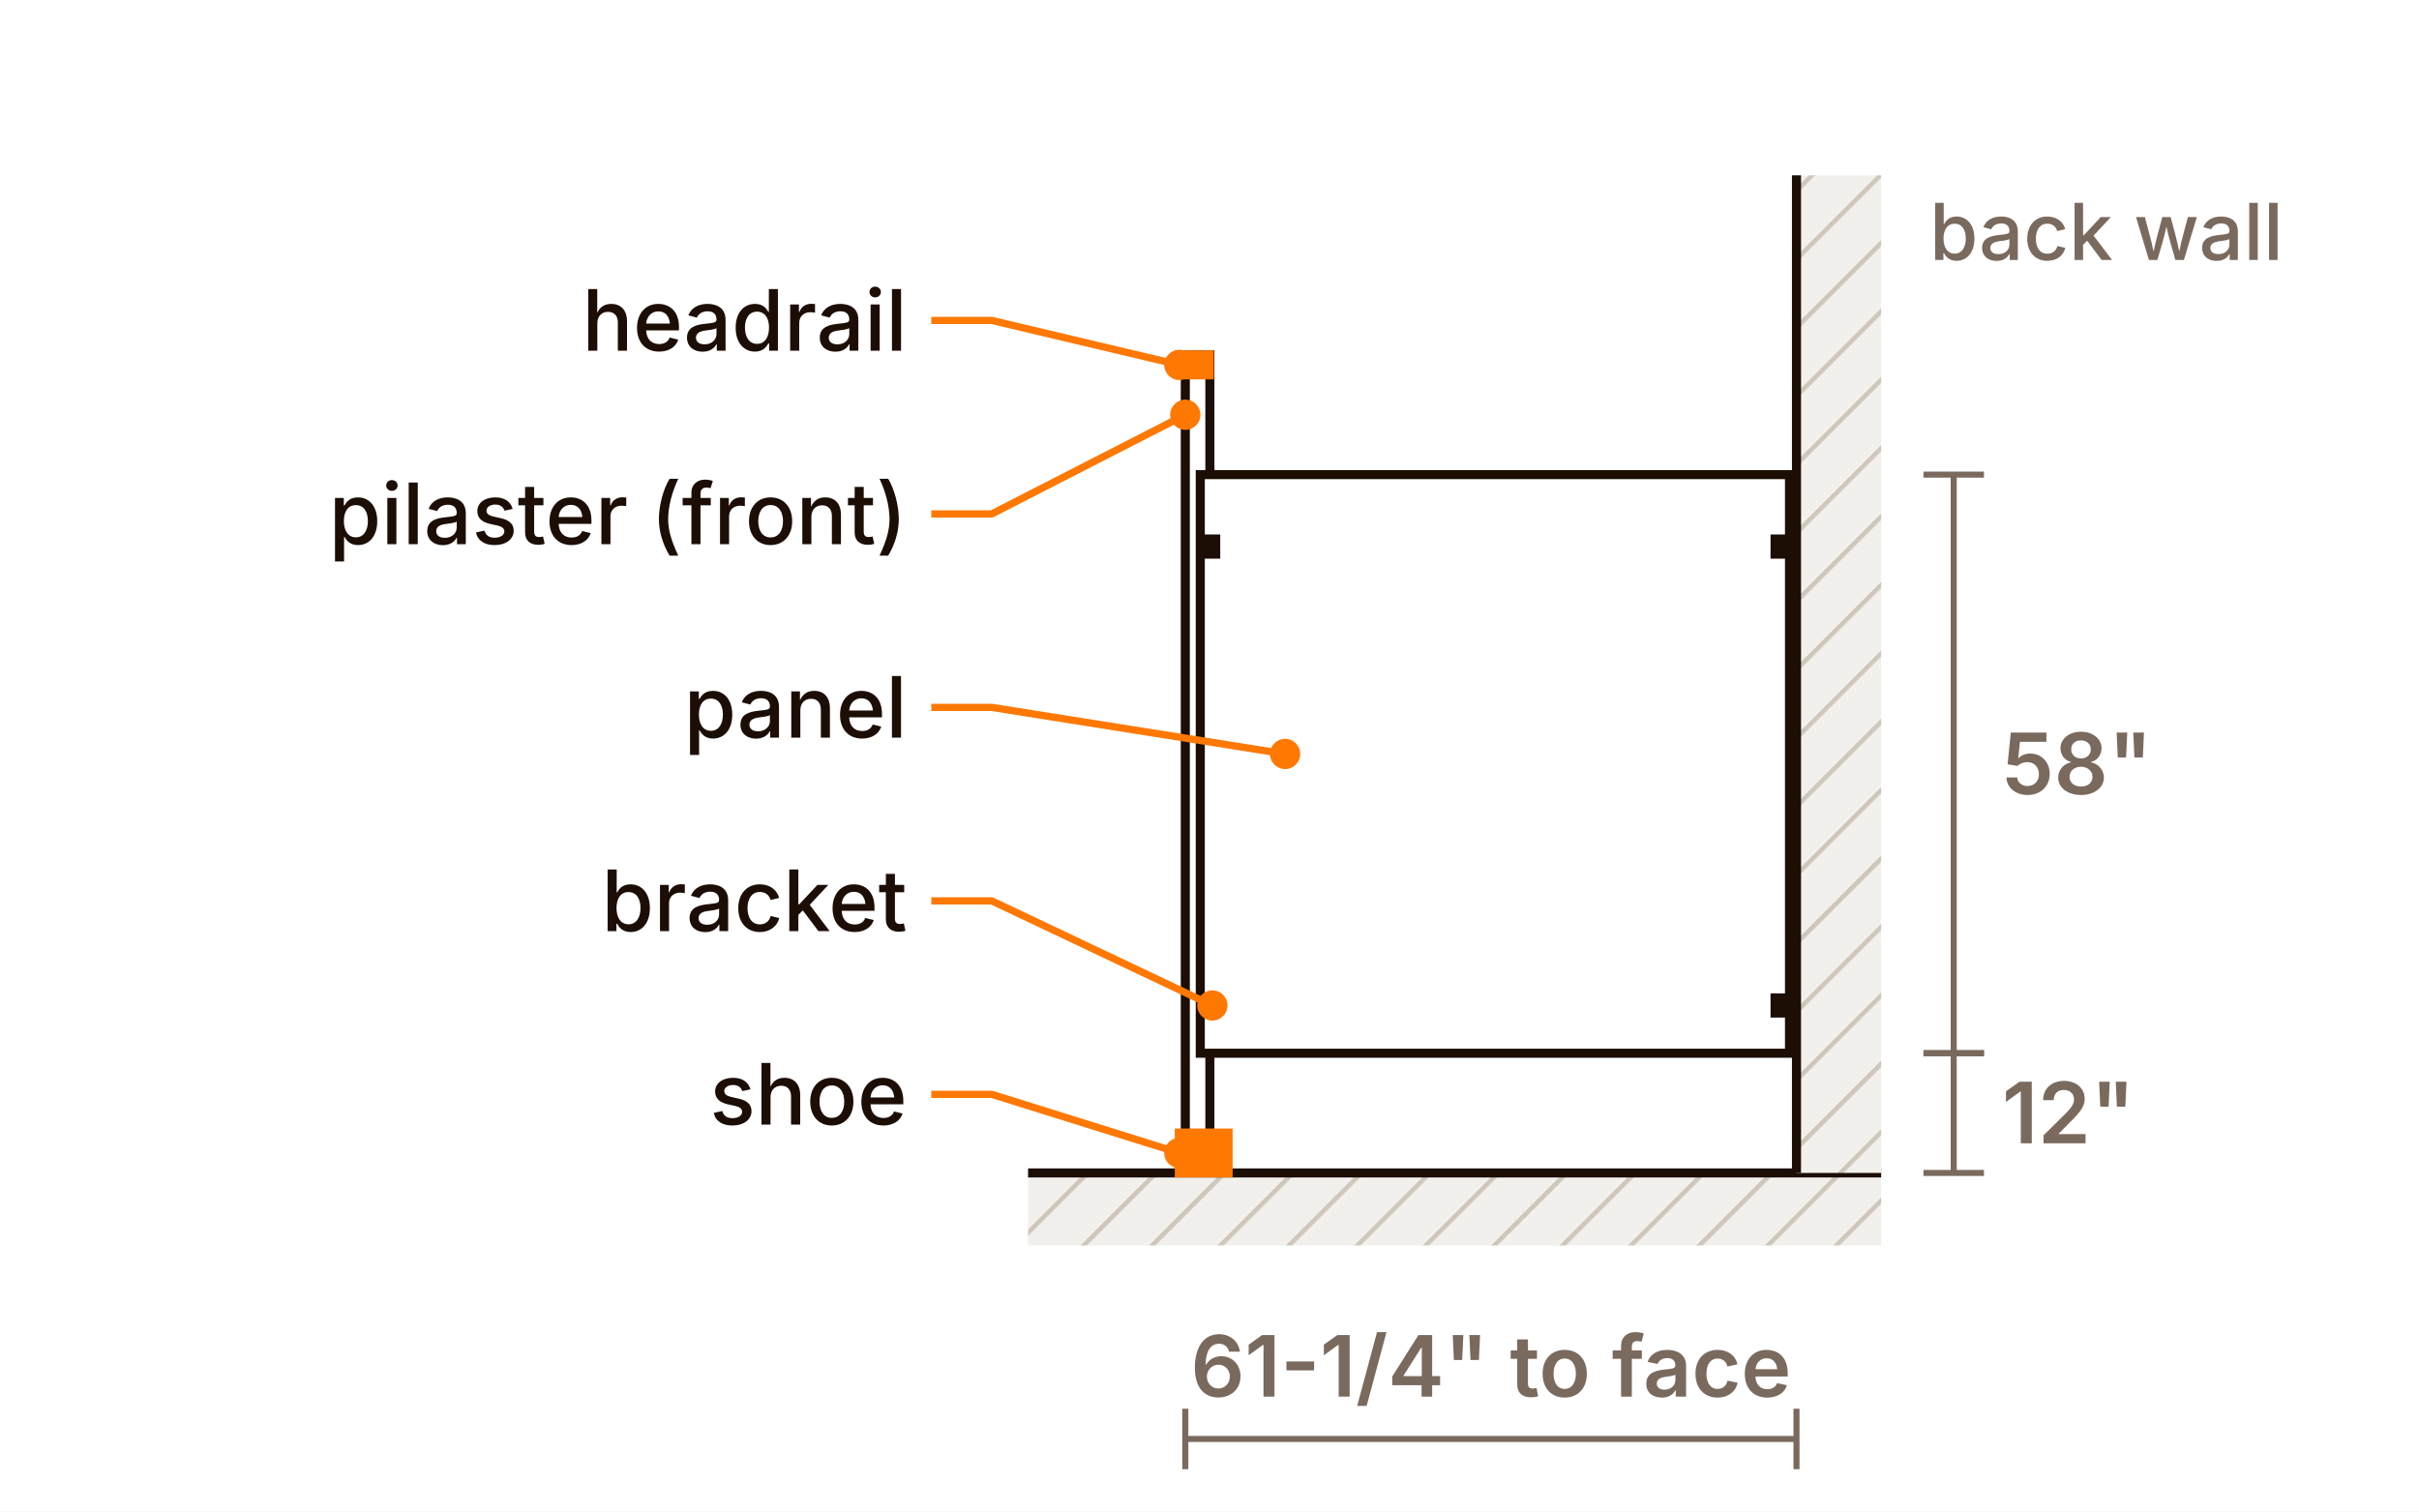
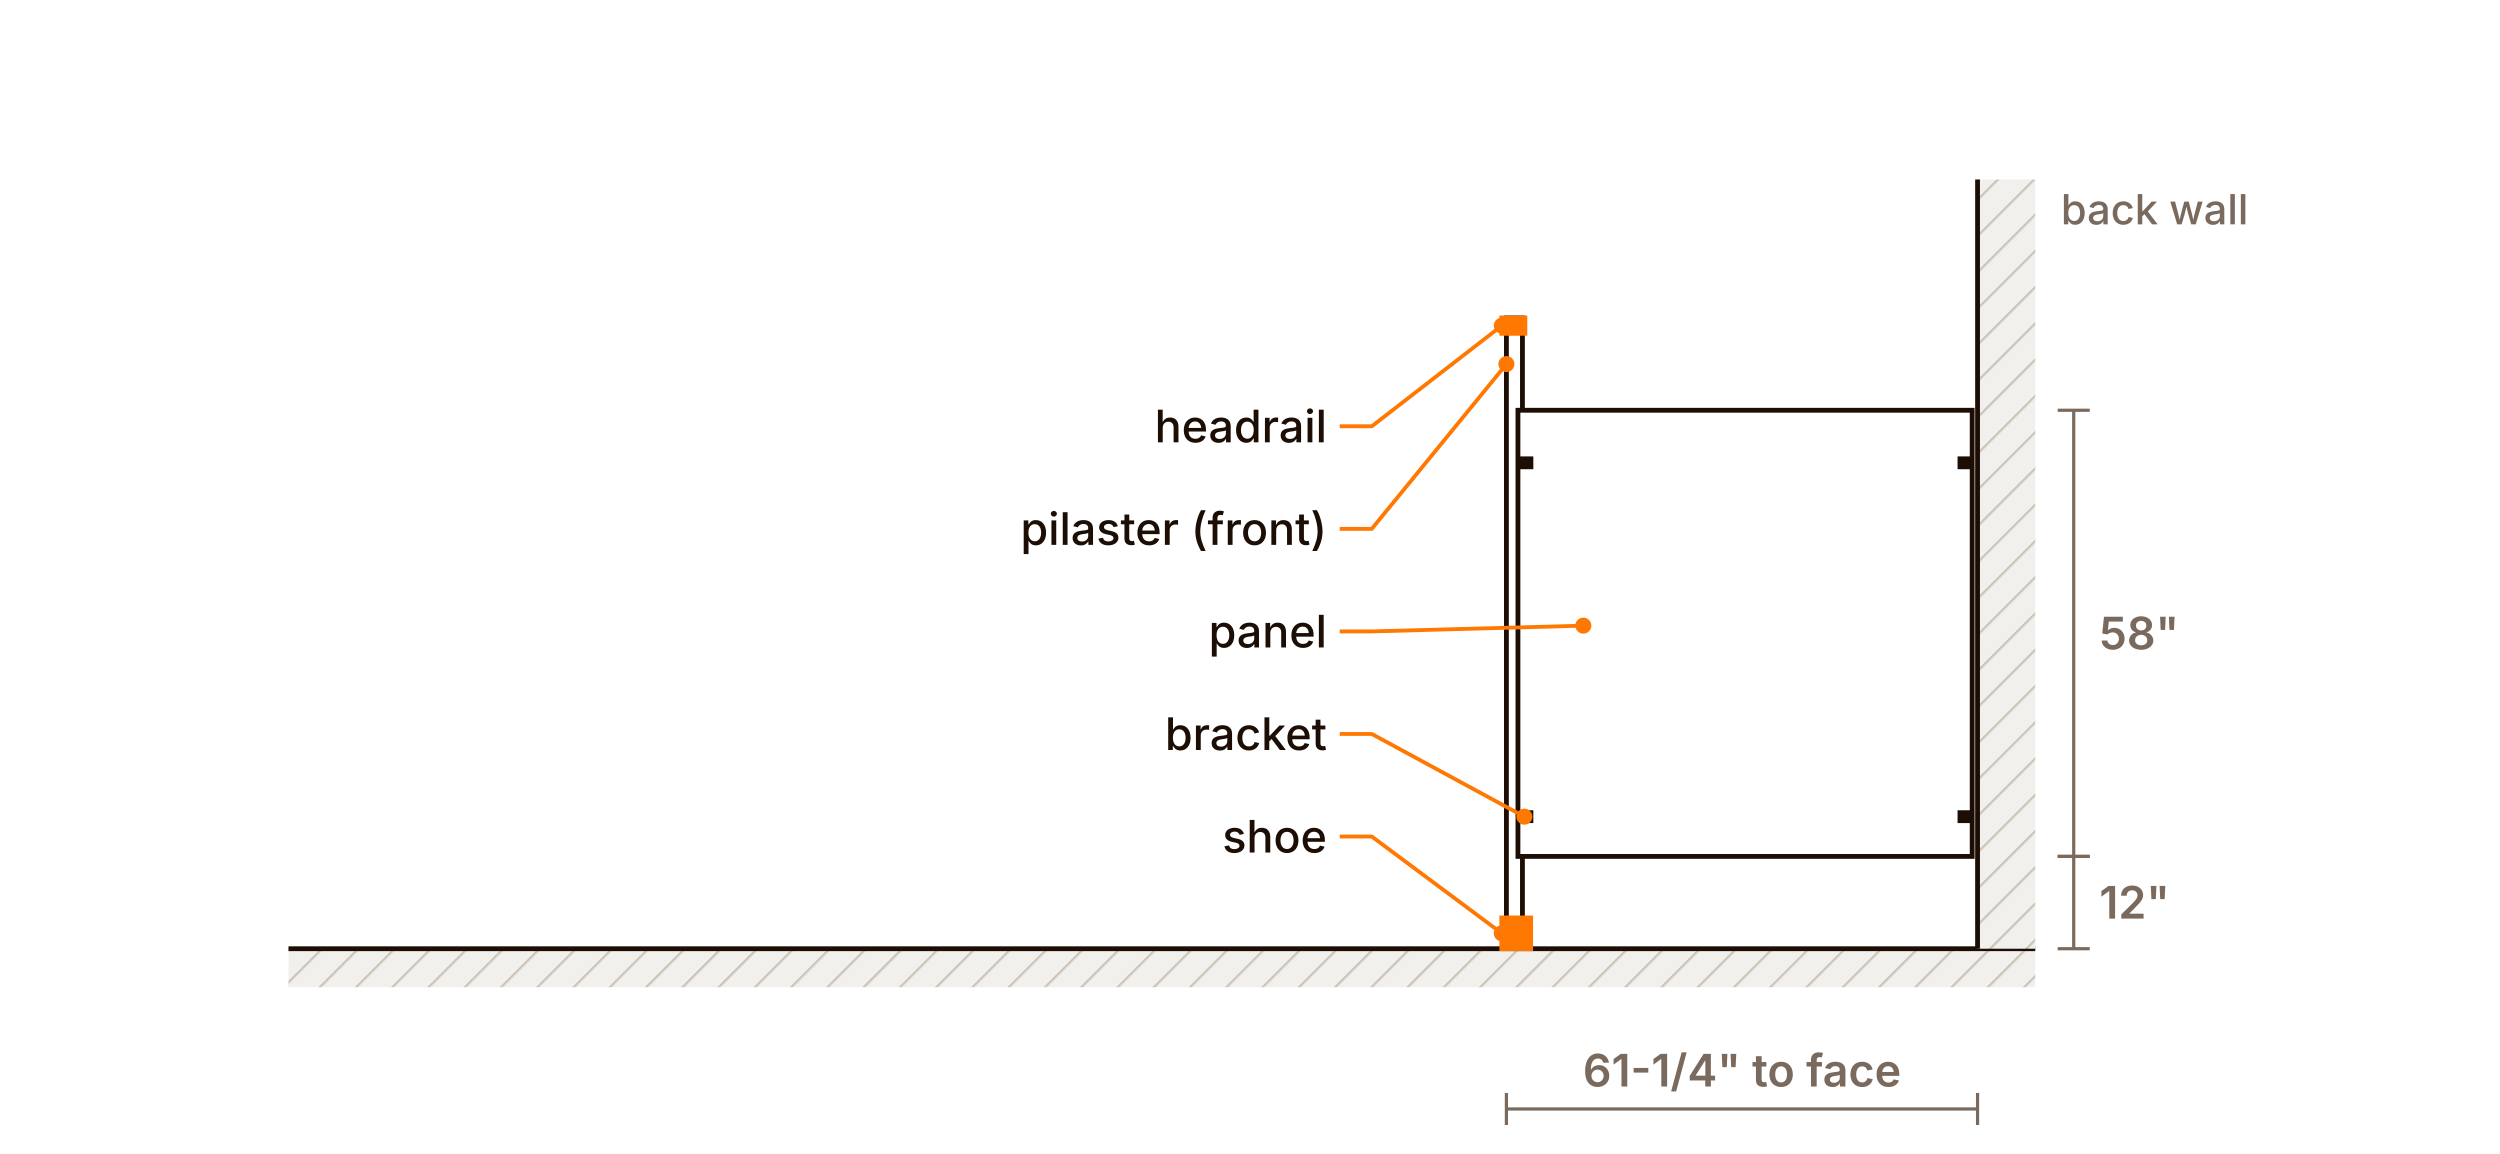
- <svg xmlns="http://www.w3.org/2000/svg" viewBox="0 0 400 250" width="400" height="250" role="img" aria-labelledby="t-mounting-overhead-braced-side d-mounting-overhead-braced-side" font-family="Inter, ui-sans-serif, system-ui, sans-serif">
+ <svg xmlns="http://www.w3.org/2000/svg" viewBox="0 0 780 360" width="780" height="360" role="img" aria-labelledby="t-mounting-overhead-braced-side d-mounting-overhead-braced-side" font-family="Inter, ui-sans-serif, system-ui, sans-serif">
  <defs>
    <pattern id="hatch-mounting-overhead-braced-side" width="8" height="8" patternUnits="userSpaceOnUse" patternTransform="rotate(45)">
      <rect width="8" height="8" fill="#f2f0ec" />
      <line x1="0" y1="0" x2="0" y2="8" stroke="#cfc7bc" stroke-width="1.5" />
    </pattern>
    <marker id="tick-mounting-overhead-braced-side" viewBox="0 0 10 10" refX="5" refY="5" markerWidth="8" markerHeight="8" orient="auto">
      <path d="M2 8 L8 2" stroke="#7a6a5e" stroke-width="1.5" />
    </marker>
  </defs>
-   <rect width="400" height="250" fill="#ffffff" />
-   <rect x="170" y="194" width="141.062" height="12" fill="url(#hatch-mounting-overhead-braced-side)" stroke="none" stroke-width="1.5" />
-   <line x1="170" y1="194" x2="311.062" y2="194" stroke="#1c0e05" stroke-width="1.5" />
-   <rect x="297.062" y="29" width="14" height="165" fill="url(#hatch-mounting-overhead-braced-side)" stroke="none" stroke-width="1.5" />
-   <line x1="297.062" y1="29" x2="297.062" y2="194" stroke="#1c0e05" stroke-width="1.5" />
-   <rect x="196" y="58.7" width="4.062" height="133.65" fill="#ffffff" stroke="#1c0e05" stroke-width="1.5" />
-   <rect x="198.475" y="78.5" width="97.432" height="95.7" fill="#ffffff" stroke="#1c0e05" stroke-width="1.5" />
-   <rect x="198.475" y="88.4" width="3.3" height="4" fill="#1c0e05" stroke="none" stroke-width="1.5" />
-   <rect x="292.772" y="88.4" width="3.3" height="4" fill="#1c0e05" stroke="none" stroke-width="1.5" />
-   <rect x="198.475" y="164.3" width="3.3" height="4" fill="#1c0e05" stroke="none" stroke-width="1.5" />
-   <rect x="292.772" y="164.3" width="3.3" height="4" fill="#1c0e05" stroke="none" stroke-width="1.5" />
-   <rect x="195.01" y="58.7" width="4.95" height="3.3" fill="#fe7802" stroke="#fe7802" stroke-width="1.5" />
-   <rect x="195.01" y="187.4" width="8.062" height="6.6" fill="#fe7802" stroke="#fe7802" stroke-width="1.5" />
-   <line x1="196" y1="238" x2="297.062" y2="238" stroke="#7a6a5e" stroke-width="1" />
-   <line x1="196" y1="233" x2="196" y2="243" stroke="#7a6a5e" stroke-width="1" />
-   <line x1="297.062" y1="233" x2="297.062" y2="243" stroke="#7a6a5e" stroke-width="1" />
-   <text x="246.531" y="231" font-size="14" font-weight="600" fill="#7a6a5e" text-anchor="middle">61-1/4" to face</text>
-   <line x1="323.062" y1="78.5" x2="323.062" y2="174.2" stroke="#7a6a5e" stroke-width="1" />
-   <line x1="318.062" y1="78.5" x2="328.062" y2="78.5" stroke="#7a6a5e" stroke-width="1" />
-   <line x1="318.062" y1="174.2" x2="328.062" y2="174.2" stroke="#7a6a5e" stroke-width="1" />
-   <text x="331.062" y="131.35" font-size="14" font-weight="600" fill="#7a6a5e" text-anchor="start">58"</text>
-   <line x1="323.062" y1="174.2" x2="323.062" y2="194" stroke="#7a6a5e" stroke-width="1" />
-   <line x1="318.062" y1="174.2" x2="328.062" y2="174.2" stroke="#7a6a5e" stroke-width="1" />
-   <line x1="318.062" y1="194" x2="328.062" y2="194" stroke="#7a6a5e" stroke-width="1" />
-   <text x="331.062" y="189.1" font-size="14" font-weight="600" fill="#7a6a5e" text-anchor="start">12"</text>
-   <text x="319.062" y="43" font-size="13" font-weight="500" fill="#7a6a5e" text-anchor="start">back wall</text>
-   <path d="M154 53 H164 L195.01 60.35" fill="none" stroke="#fe7802" stroke-width="1.2" stroke-linejoin="round" />
-   <circle cx="195.01" cy="60.35" r="2.5" fill="#fe7802" />
-   <text x="150" y="58" font-size="14" font-weight="500" fill="#1c0e05" text-anchor="end" paint-order="stroke" stroke="#fff" stroke-width="4">headrail</text>
-   <path d="M154 85 H164 L196 68.6" fill="none" stroke="#fe7802" stroke-width="1.2" stroke-linejoin="round" />
-   <circle cx="196" cy="68.6" r="2.5" fill="#fe7802" />
-   <text x="150" y="90" font-size="14" font-weight="500" fill="#1c0e05" text-anchor="end" paint-order="stroke" stroke="#fff" stroke-width="4">pilaster (front)</text>
-   <path d="M154 117 H164 L212.5 124.7" fill="none" stroke="#fe7802" stroke-width="1.2" stroke-linejoin="round" />
-   <circle cx="212.5" cy="124.7" r="2.5" fill="#fe7802" />
-   <text x="150" y="122" font-size="14" font-weight="500" fill="#1c0e05" text-anchor="end" paint-order="stroke" stroke="#fff" stroke-width="4">panel</text>
-   <path d="M154 149 H164 L200.475 166.3" fill="none" stroke="#fe7802" stroke-width="1.2" stroke-linejoin="round" />
-   <circle cx="200.475" cy="166.3" r="2.5" fill="#fe7802" />
-   <text x="150" y="154" font-size="14" font-weight="500" fill="#1c0e05" text-anchor="end" paint-order="stroke" stroke="#fff" stroke-width="4">bracket</text>
-   <path d="M154 181 H164 L195.01 190.7" fill="none" stroke="#fe7802" stroke-width="1.2" stroke-linejoin="round" />
-   <circle cx="195.01" cy="190.7" r="2.5" fill="#fe7802" />
-   <text x="150" y="186" font-size="14" font-weight="500" fill="#1c0e05" text-anchor="end" paint-order="stroke" stroke="#fff" stroke-width="4">shoe</text>
+   <rect width="780" height="360" fill="#ffffff" />
+   <rect x="90" y="296" width="545" height="12" fill="url(#hatch-mounting-overhead-braced-side)" stroke="none" stroke-width="1.5" />
+   <line x1="90" y1="296" x2="635" y2="296" stroke="#1c0e05" stroke-width="1.5" />
+   <rect x="617" y="56" width="18" height="240" fill="url(#hatch-mounting-overhead-braced-side)" stroke="none" stroke-width="1.5" />
+   <line x1="617" y1="56" x2="617" y2="296" stroke="#1c0e05" stroke-width="1.5" />
+   <rect x="470" y="99.2" width="5" height="194.4" fill="#ffffff" stroke="#1c0e05" stroke-width="1.5" />
+   <rect x="473.6" y="128" width="141.72" height="139.2" fill="#ffffff" stroke="#1c0e05" stroke-width="1.5" />
+   <rect x="473.6" y="142.4" width="4.8" height="4" fill="#1c0e05" stroke="none" stroke-width="1.5" />
+   <rect x="610.76" y="142.4" width="4.8" height="4" fill="#1c0e05" stroke="none" stroke-width="1.5" />
+   <rect x="473.6" y="252.8" width="4.8" height="4" fill="#1c0e05" stroke="none" stroke-width="1.5" />
+   <rect x="610.76" y="252.8" width="4.8" height="4" fill="#1c0e05" stroke="none" stroke-width="1.5" />
+   <rect x="468.56" y="99.2" width="7.2" height="4.8" fill="#fe7802" stroke="#fe7802" stroke-width="1.5" />
+   <rect x="468.56" y="286.4" width="9" height="9.6" fill="#fe7802" stroke="#fe7802" stroke-width="1.5" />
+   <line x1="470" y1="346" x2="617" y2="346" stroke="#7a6a5e" stroke-width="1" />
+   <line x1="470" y1="341" x2="470" y2="351" stroke="#7a6a5e" stroke-width="1" />
+   <line x1="617" y1="341" x2="617" y2="351" stroke="#7a6a5e" stroke-width="1" />
+   <text x="543.5" y="339" font-size="14" font-weight="600" fill="#7a6a5e" text-anchor="middle">61-1/4" to face</text>
+   <line x1="647" y1="128" x2="647" y2="267.2" stroke="#7a6a5e" stroke-width="1" />
+   <line x1="642" y1="128" x2="652" y2="128" stroke="#7a6a5e" stroke-width="1" />
+   <line x1="642" y1="267.2" x2="652" y2="267.2" stroke="#7a6a5e" stroke-width="1" />
+   <text x="655" y="202.6" font-size="14" font-weight="600" fill="#7a6a5e" text-anchor="start">58"</text>
+   <line x1="647" y1="267.2" x2="647" y2="296" stroke="#7a6a5e" stroke-width="1" />
+   <line x1="642" y1="267.2" x2="652" y2="267.2" stroke="#7a6a5e" stroke-width="1" />
+   <line x1="642" y1="296" x2="652" y2="296" stroke="#7a6a5e" stroke-width="1" />
+   <text x="655" y="286.6" font-size="14" font-weight="600" fill="#7a6a5e" text-anchor="start">12"</text>
+   <text x="643" y="70" font-size="13" font-weight="500" fill="#7a6a5e" text-anchor="start">back wall</text>
+   <path d="M418 133 H428 L468.56 101.6" fill="none" stroke="#fe7802" stroke-width="1.2" stroke-linejoin="round" />
+   <circle cx="468.56" cy="101.6" r="2.5" fill="#fe7802" />
+   <text x="414" y="138" font-size="14" font-weight="500" fill="#1c0e05" text-anchor="end" paint-order="stroke" stroke="#fff" stroke-width="4">headrail</text>
+   <path d="M418 165 H428 L470 113.6" fill="none" stroke="#fe7802" stroke-width="1.2" stroke-linejoin="round" />
+   <circle cx="470" cy="113.6" r="2.5" fill="#fe7802" />
+   <text x="414" y="170" font-size="14" font-weight="500" fill="#1c0e05" text-anchor="end" paint-order="stroke" stroke="#fff" stroke-width="4">pilaster (front)</text>
+   <path d="M418 197 H428 L494 195.2" fill="none" stroke="#fe7802" stroke-width="1.2" stroke-linejoin="round" />
+   <circle cx="494" cy="195.2" r="2.5" fill="#fe7802" />
+   <text x="414" y="202" font-size="14" font-weight="500" fill="#1c0e05" text-anchor="end" paint-order="stroke" stroke="#fff" stroke-width="4">panel</text>
+   <path d="M418 229 H428 L475.6 254.8" fill="none" stroke="#fe7802" stroke-width="1.2" stroke-linejoin="round" />
+   <circle cx="475.6" cy="254.8" r="2.5" fill="#fe7802" />
+   <text x="414" y="234" font-size="14" font-weight="500" fill="#1c0e05" text-anchor="end" paint-order="stroke" stroke="#fff" stroke-width="4">bracket</text>
+   <path d="M418 261 H428 L468.56 291.2" fill="none" stroke="#fe7802" stroke-width="1.2" stroke-linejoin="round" />
+   <circle cx="468.56" cy="291.2" r="2.5" fill="#fe7802" />
+   <text x="414" y="266" font-size="14" font-weight="500" fill="#1c0e05" text-anchor="end" paint-order="stroke" stroke="#fff" stroke-width="4">shoe</text>
</svg>
